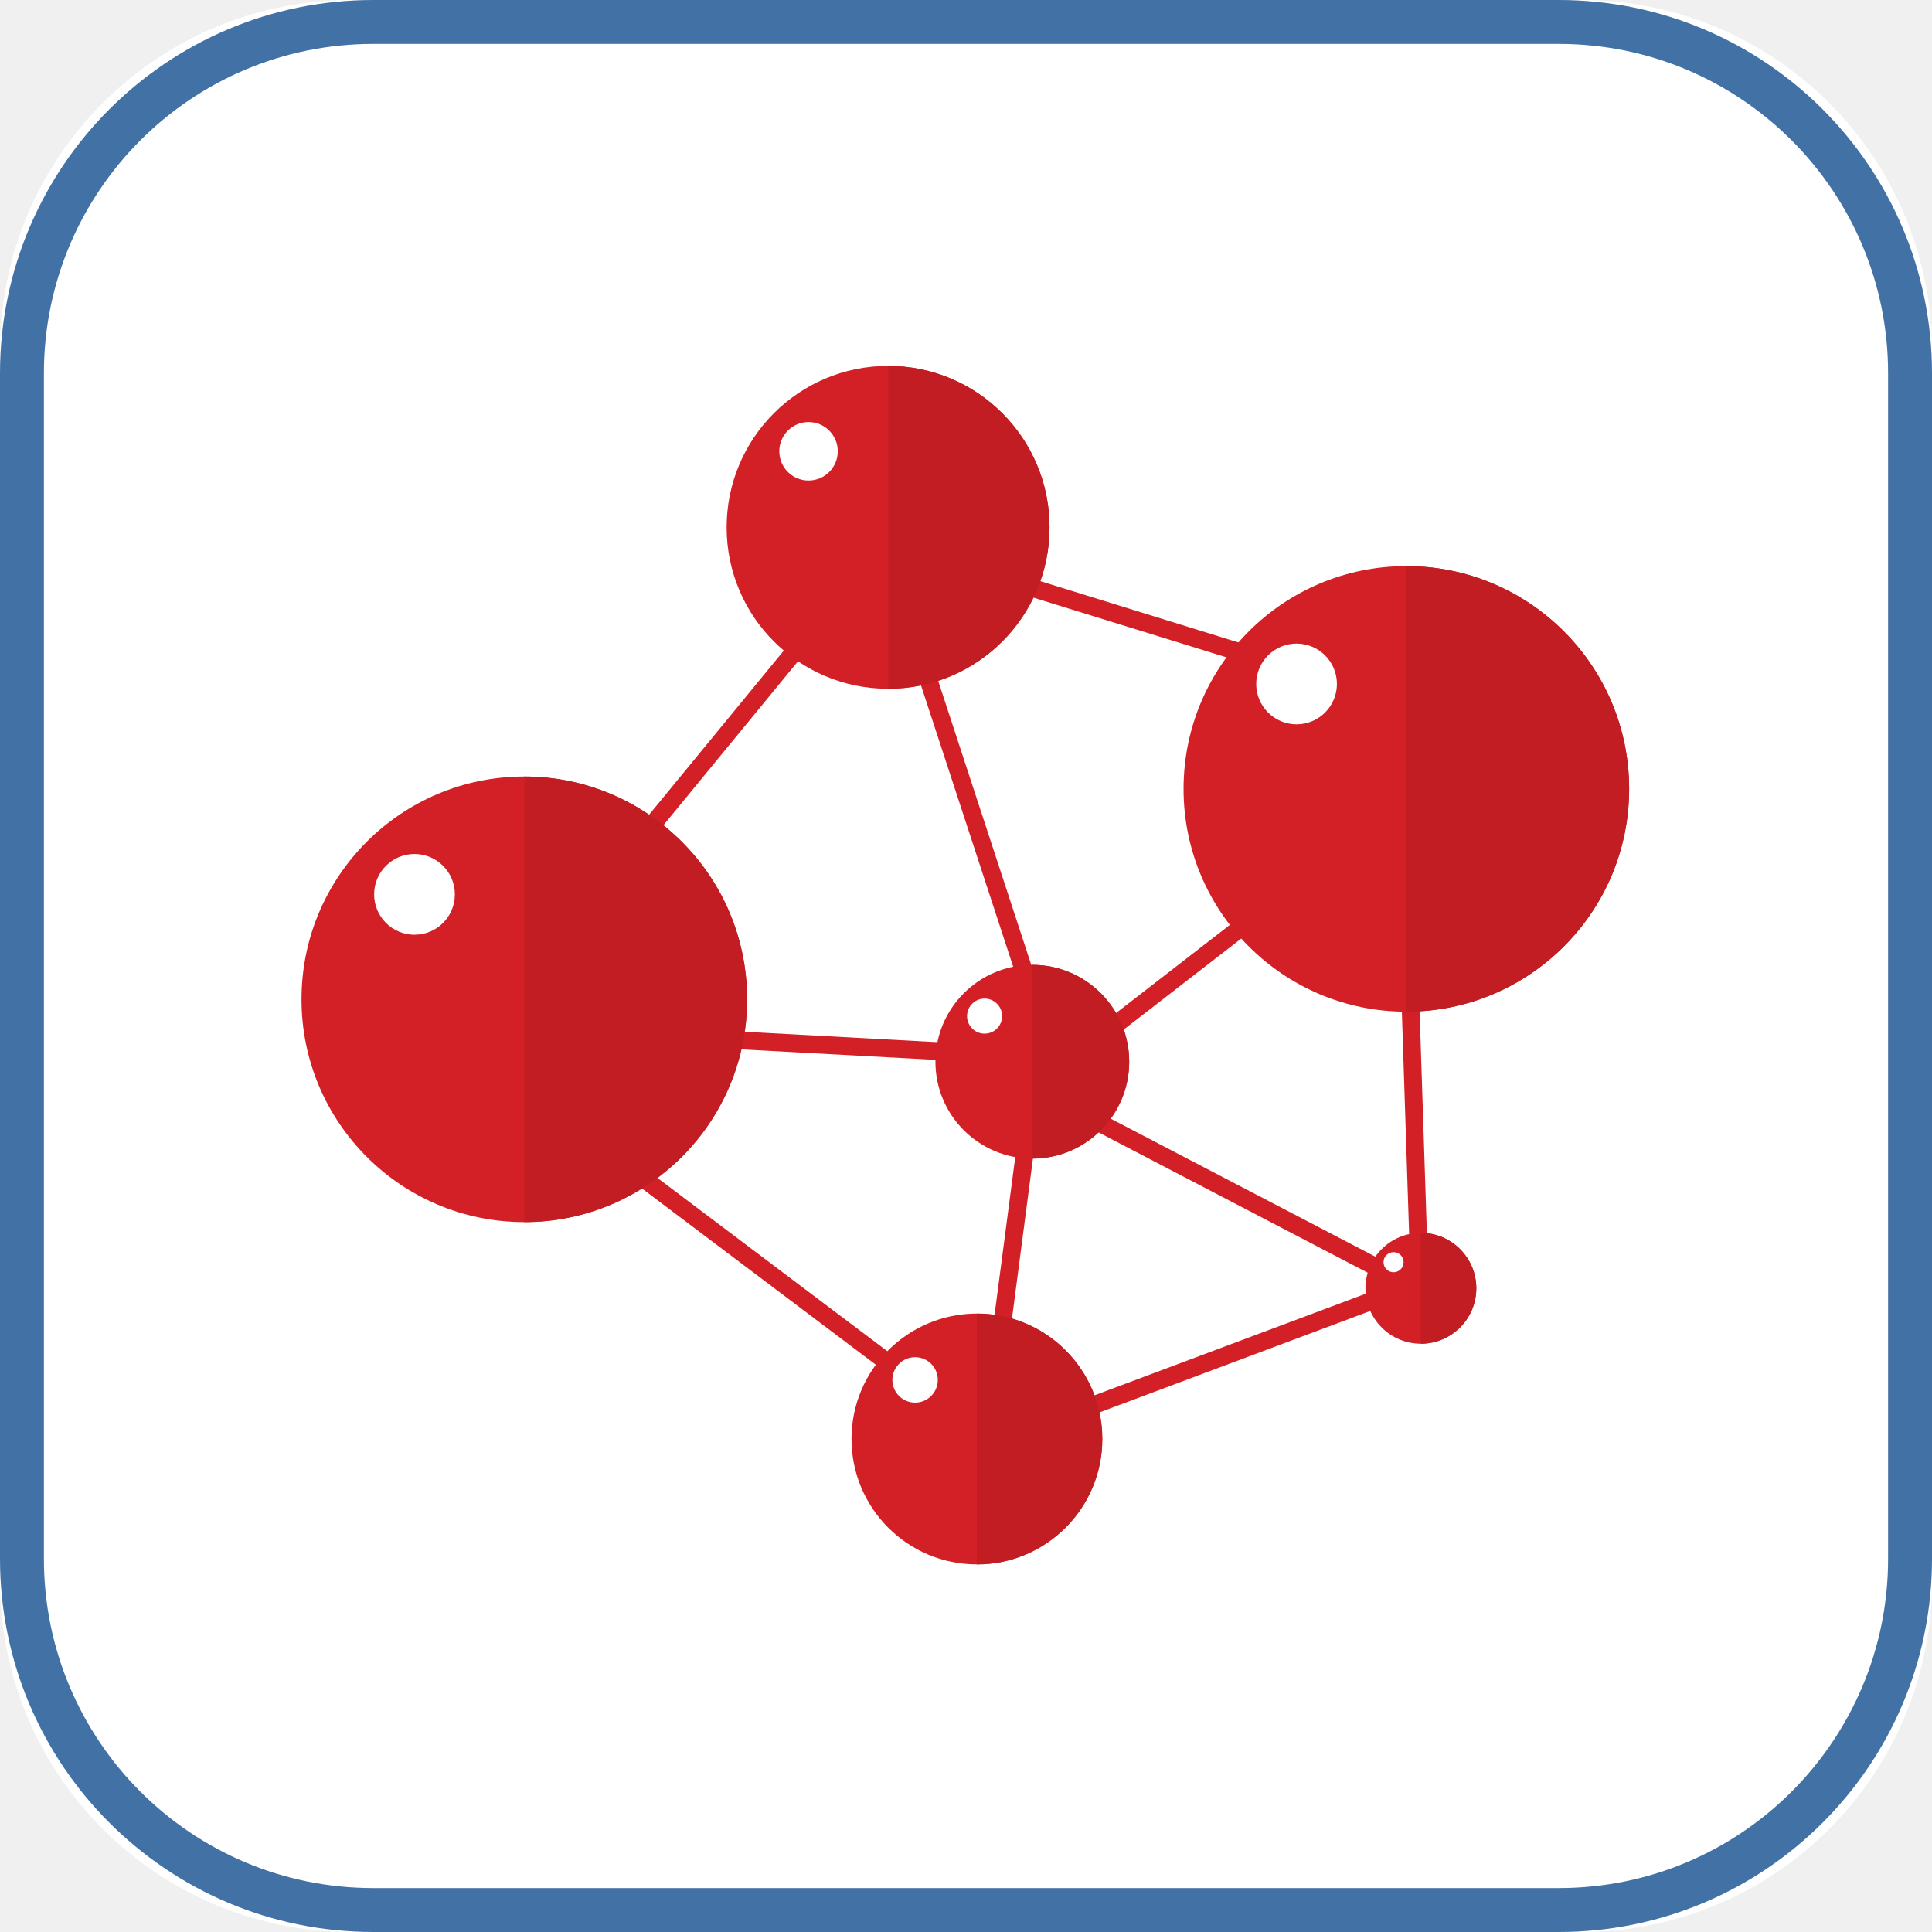
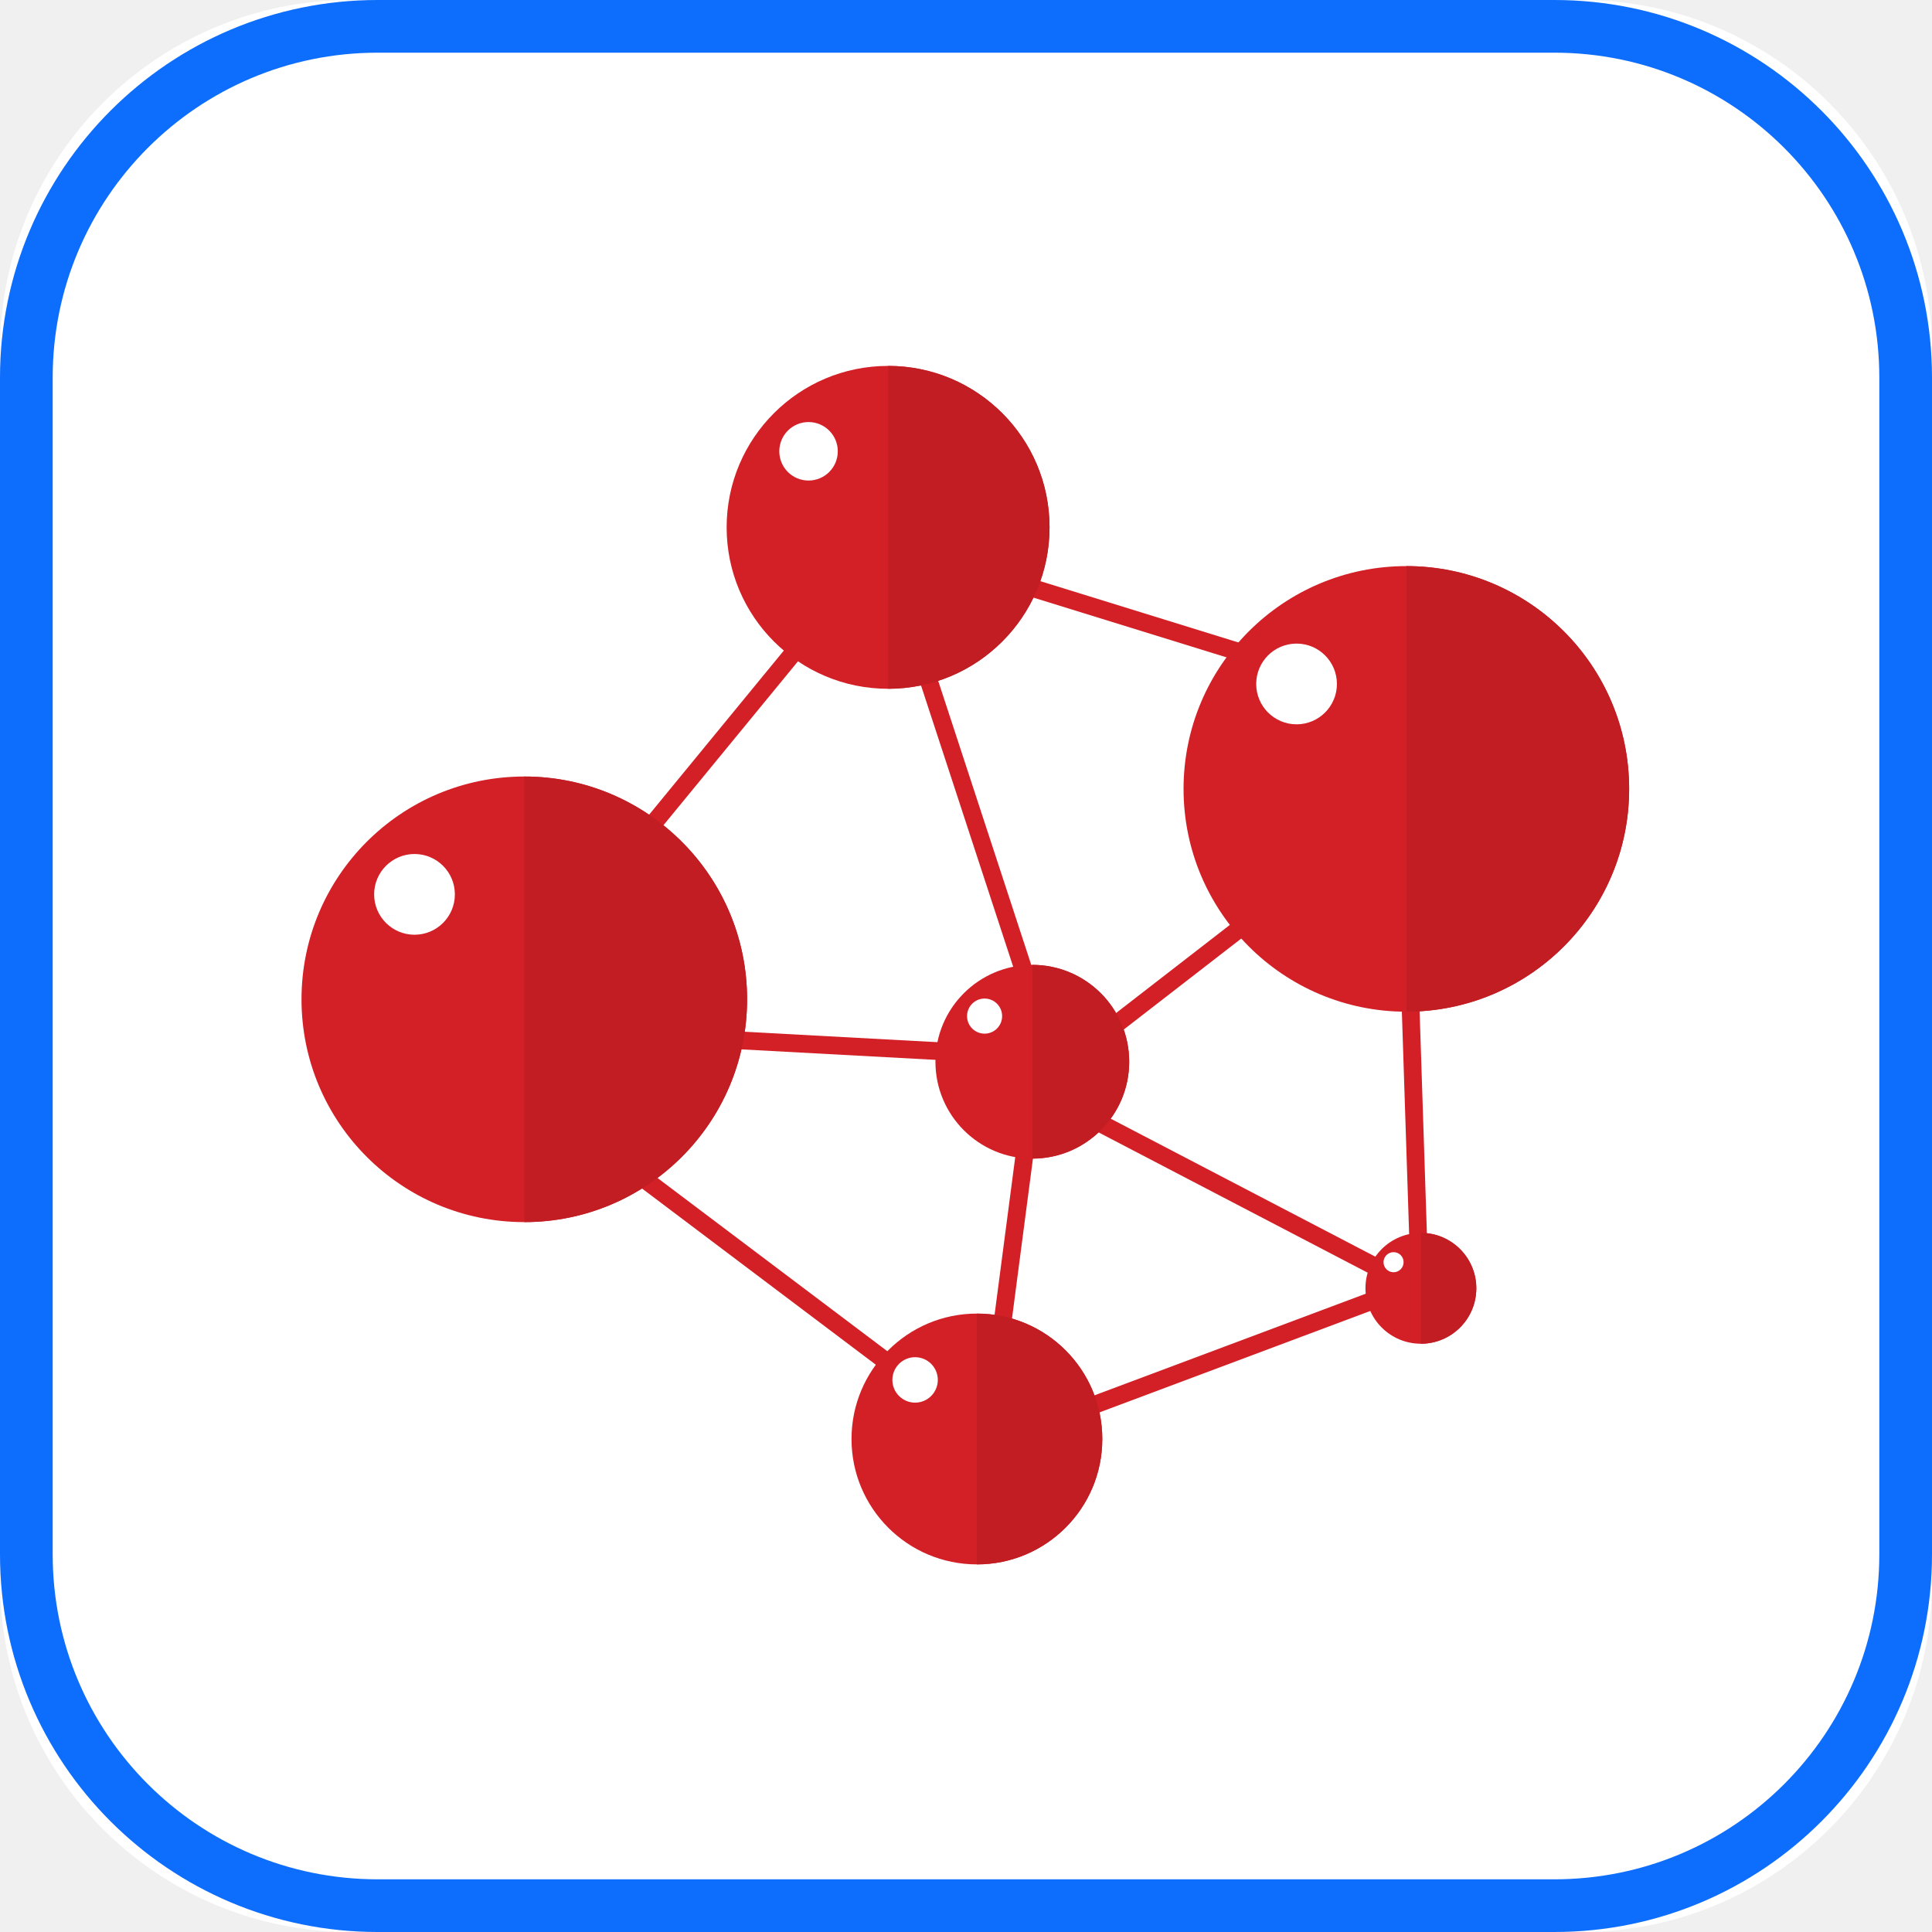
<svg xmlns="http://www.w3.org/2000/svg" width="660" height="660" viewBox="0 0 660 660" fill="none">
  <defs />
  <rect id="фрейм 3" width="660" height="660" fill="#FFFFFF" fill-opacity="0" />
  <rect id="Прямоугольник 1" rx="120" width="660" height="660" fill="#FFFFFF" fill-opacity="1" />
-   <rect id="Прямоугольник 1" x="7.5" y="7.5" rx="120" width="645" height="645" stroke="#4272A5" stroke-opacity="1" stroke-width="15" />
+   <rect id="Прямоугольник 1" x="9" y="9" rx="120" width="642" height="642" stroke="#0D6EFD" stroke-opacity="1" stroke-width="18" />
  <path id="path2908" d="M487.55 424.51L481.48 424.71L478.46 332.25L484.52 332.05L487.55 424.51Z" fill="#D32027" fill-opacity="1" fill-rule="nonzero" />
  <path id="path2908" d="M481.48 424.71L478.46 332.25L484.52 332.05L487.55 424.51L481.48 424.71Z" stroke="#000000" stroke-opacity="0" stroke-width="0.133" />
  <path id="path2910" d="M369.6 362.77L365.89 357.97L439.03 301.33L442.75 306.13L369.6 362.77Z" fill="#D32027" fill-opacity="1" fill-rule="nonzero" />
  <path id="path2910" d="M365.89 357.97L439.03 301.33L442.75 306.13L369.6 362.77L365.89 357.97Z" stroke="#000000" stroke-opacity="0" stroke-width="0.133" />
  <path id="path2912" d="M343.02 470.96L337 470.18L349.03 378.45L355.04 379.24L343.02 470.96Z" fill="#D32027" fill-opacity="1" fill-rule="nonzero" />
  <path id="path2912" d="M337 470.18L349.03 378.45L355.04 379.24L343.02 470.96L337 470.18Z" stroke="#000000" stroke-opacity="0" stroke-width="0.133" />
  <path id="path2914" d="M363.91 486.88L361.78 481.2L475.5 438.6L477.62 444.28L363.91 486.88Z" fill="#D32027" fill-opacity="1" fill-rule="nonzero" />
  <path id="path2914" d="M361.78 481.2L475.5 438.6L477.62 444.28L363.91 486.88L361.78 481.2Z" stroke="#000000" stroke-opacity="0" stroke-width="0.133" />
  <path id="path2916" d="M211.99 400.49L215.64 395.65L312.61 468.74L308.96 473.58L211.99 400.49Z" fill="#D32027" fill-opacity="1" fill-rule="nonzero" />
  <path id="path2916" d="M215.64 395.65L312.61 468.74L308.96 473.58L211.99 400.49L215.64 395.65Z" stroke="#000000" stroke-opacity="0" stroke-width="0.133" />
  <path id="path2918" d="M239.01 357.71L239.34 351.65L337 356.93L336.67 362.99L239.01 357.71Z" fill="#D32027" fill-opacity="1" fill-rule="nonzero" />
  <path id="path2918" d="M239.34 351.65L337 356.93L336.67 362.99L239.01 357.71L239.34 351.65Z" stroke="#000000" stroke-opacity="0" stroke-width="0.133" />
  <path id="path2920" d="M353.58 375.52L356.39 370.14L485.39 437.41L482.59 442.79L353.58 375.52Z" fill="#D32027" fill-opacity="1" fill-rule="nonzero" />
  <path id="path2920" d="M356.39 370.14L485.39 437.41L482.59 442.79L353.58 375.52L356.39 370.14Z" stroke="#000000" stroke-opacity="0" stroke-width="0.133" />
  <path id="path2922" d="M219.55 290.55L214.86 286.7L276.91 211.1L281.6 214.95L219.55 290.55Z" fill="#D32027" fill-opacity="1" fill-rule="nonzero" />
  <path id="path2922" d="M214.86 286.7L276.91 211.1L281.6 214.95L219.55 290.55L214.86 286.7Z" stroke="#000000" stroke-opacity="0" stroke-width="0.133" />
  <path id="path2924" d="M303.68 200.72L309.44 198.83L357.03 344.08L351.27 345.97L303.68 200.72Z" fill="#D32027" fill-opacity="1" fill-rule="nonzero" />
  <path id="path2924" d="M309.44 198.83L357.03 344.08L351.27 345.97L303.68 200.72L309.44 198.83Z" stroke="#000000" stroke-opacity="0" stroke-width="0.133" />
  <path id="path2926" d="M311.84 191.41L313.64 185.61L459.65 230.8L457.86 236.59L311.84 191.41Z" fill="#D32027" fill-opacity="1" fill-rule="nonzero" />
  <path id="path2926" d="M313.64 185.61L459.65 230.8L457.86 236.59L311.84 191.41L313.64 185.61Z" stroke="#000000" stroke-opacity="0" stroke-width="0.133" />
  <path id="path2928" d="M556.54 269.5C556.54 311.53 522.46 345.61 480.43 345.61C438.39 345.61 404.32 311.53 404.32 269.5C404.32 227.46 438.39 193.39 480.43 193.39C522.46 193.39 556.54 227.46 556.54 269.5Z" fill="#D32027" fill-opacity="1" fill-rule="nonzero" />
  <path id="path2928" d="M480.43 345.61C438.39 345.61 404.32 311.53 404.32 269.5C404.32 227.46 438.39 193.39 480.43 193.39C522.46 193.39 556.54 227.46 556.54 269.5C556.54 311.53 522.46 345.61 480.43 345.61Z" stroke="#000000" stroke-opacity="0" stroke-width="0.133" />
  <path id="path2930" d="M456.71 233.65C456.71 241.26 450.54 247.44 442.92 247.44C435.31 247.44 429.14 241.26 429.14 233.65C429.14 226.03 435.31 219.86 442.92 219.86C450.54 219.86 456.71 226.03 456.71 233.65Z" fill="#FFFFFF" fill-opacity="1" fill-rule="nonzero" />
  <path id="path2930" d="M442.92 247.44C435.31 247.44 429.14 241.26 429.14 233.65C429.14 226.03 435.31 219.86 442.92 219.86C450.54 219.86 456.71 226.03 456.71 233.65C456.71 241.26 450.54 247.44 442.92 247.44Z" stroke="#000000" stroke-opacity="0" stroke-width="0.133" />
  <path id="path2932" d="M556.54 269.5C556.54 227.46 522.46 193.39 480.43 193.39L480.43 345.61C522.46 345.61 556.54 311.53 556.54 269.5Z" fill="#C11D23" fill-opacity="1" fill-rule="nonzero" />
  <path id="path2932" d="M480.43 193.39L480.43 345.61C522.46 345.61 556.54 311.53 556.54 269.5C556.54 227.46 522.46 193.39 480.43 193.39Z" stroke="#000000" stroke-opacity="0" stroke-width="0.133" />
  <path id="path2934" d="M376.56 491.58C376.56 515.24 357.38 534.42 333.72 534.42C310.06 534.42 290.89 515.24 290.89 491.58C290.89 467.92 310.06 448.74 333.72 448.74C357.38 448.74 376.56 467.92 376.56 491.58Z" fill="#D32027" fill-opacity="1" fill-rule="nonzero" />
  <path id="path2934" d="M333.72 534.42C310.06 534.42 290.89 515.24 290.89 491.58C290.89 467.92 310.06 448.74 333.72 448.74C357.38 448.74 376.56 467.92 376.56 491.58C376.56 515.24 357.38 534.42 333.72 534.42Z" stroke="#000000" stroke-opacity="0" stroke-width="0.133" />
  <path id="path2936" d="M320.37 471.4C320.37 475.69 316.9 479.16 312.61 479.16C308.33 479.16 304.85 475.69 304.85 471.4C304.85 467.12 308.33 463.64 312.61 463.64C316.9 463.64 320.37 467.12 320.37 471.4Z" fill="#FFFFFF" fill-opacity="1" fill-rule="nonzero" />
  <path id="path2936" d="M312.61 479.16C308.33 479.16 304.85 475.69 304.85 471.4C304.85 467.12 308.33 463.64 312.61 463.64C316.9 463.64 320.37 467.12 320.37 471.4C320.37 475.69 316.9 479.16 312.61 479.16Z" stroke="#000000" stroke-opacity="0" stroke-width="0.133" />
  <path id="path2938" d="M376.56 491.58C376.56 467.92 357.38 448.74 333.72 448.74L333.72 534.42C357.38 534.42 376.56 515.24 376.56 491.58Z" fill="#C11D23" fill-opacity="1" fill-rule="nonzero" />
  <path id="path2938" d="M333.72 448.74L333.72 534.42C357.38 534.42 376.56 515.24 376.56 491.58C376.56 467.92 357.38 448.74 333.72 448.74Z" stroke="#000000" stroke-opacity="0" stroke-width="0.133" />
  <path id="path2940" d="M504.33 440.1C504.33 450.56 495.85 459.04 485.39 459.04C474.93 459.04 466.46 450.56 466.46 440.1C466.46 429.65 474.93 421.17 485.39 421.17C495.85 421.17 504.33 429.65 504.33 440.1Z" fill="#D32027" fill-opacity="1" fill-rule="nonzero" />
  <path id="path2940" d="M485.39 459.04C474.93 459.04 466.46 450.56 466.46 440.1C466.46 429.65 474.93 421.17 485.39 421.17C495.85 421.17 504.33 429.65 504.33 440.1C504.33 450.56 495.85 459.04 485.39 459.04Z" stroke="#000000" stroke-opacity="0" stroke-width="0.133" />
  <path id="path2942" d="M479.49 431.18C479.49 433.08 477.96 434.62 476.06 434.62C474.17 434.62 472.63 433.08 472.63 431.18C472.63 429.29 474.17 427.76 476.06 427.76C477.96 427.76 479.49 429.29 479.49 431.18Z" fill="#FFFFFF" fill-opacity="1" fill-rule="nonzero" />
  <path id="path2942" d="M476.06 434.62C474.17 434.62 472.63 433.08 472.63 431.18C472.63 429.29 474.17 427.76 476.06 427.76C477.96 427.76 479.49 429.29 479.49 431.18C479.49 433.08 477.96 434.62 476.06 434.62Z" stroke="#000000" stroke-opacity="0" stroke-width="0.133" />
  <path id="path2944" d="M504.33 440.1C504.33 429.65 495.85 421.17 485.39 421.17L485.39 459.04C495.85 459.04 504.33 450.56 504.33 440.1Z" fill="#C11D23" fill-opacity="1" fill-rule="nonzero" />
  <path id="path2944" d="M485.39 421.17L485.39 459.04C495.85 459.04 504.33 450.56 504.33 440.1C504.33 429.65 495.85 421.17 485.39 421.17Z" stroke="#000000" stroke-opacity="0" stroke-width="0.133" />
  <path id="path2946" d="M255.22 341.38C255.22 383.42 221.14 417.49 179.11 417.49C137.07 417.49 103 383.42 103 341.38C103 299.34 137.07 265.27 179.11 265.27C221.14 265.27 255.22 299.34 255.22 341.38Z" fill="#D32027" fill-opacity="1" fill-rule="nonzero" />
  <path id="path2946" d="M179.11 417.49C137.07 417.49 103 383.42 103 341.38C103 299.34 137.07 265.27 179.11 265.27C221.14 265.27 255.22 299.34 255.22 341.38C255.22 383.42 221.14 417.49 179.11 417.49Z" stroke="#000000" stroke-opacity="0" stroke-width="0.133" />
  <path id="path2948" d="M155.39 305.53C155.39 313.15 149.22 319.32 141.6 319.32C133.99 319.32 127.81 313.15 127.81 305.53C127.81 297.92 133.99 291.74 141.6 291.74C149.22 291.74 155.39 297.92 155.39 305.53Z" fill="#FFFFFF" fill-opacity="1" fill-rule="nonzero" />
  <path id="path2948" d="M141.6 319.32C133.99 319.32 127.81 313.15 127.81 305.53C127.81 297.92 133.99 291.74 141.6 291.74C149.22 291.74 155.39 297.92 155.39 305.53C155.39 313.15 149.22 319.32 141.6 319.32Z" stroke="#000000" stroke-opacity="0" stroke-width="0.133" />
  <path id="path2950" d="M255.22 341.38C255.22 299.34 221.14 265.27 179.11 265.27L179.11 417.49C221.14 417.49 255.22 383.42 255.22 341.38Z" fill="#C11D23" fill-opacity="1" fill-rule="nonzero" />
  <path id="path2950" d="M179.11 265.27L179.11 417.49C221.14 417.49 255.22 383.42 255.22 341.38C255.22 299.34 221.14 265.27 179.11 265.27Z" stroke="#000000" stroke-opacity="0" stroke-width="0.133" />
  <path id="path2952" d="M385.75 362.71C385.75 380.98 370.93 395.8 352.66 395.8C334.38 395.8 319.56 380.98 319.56 362.71C319.56 344.43 334.38 329.61 352.66 329.61C370.93 329.61 385.75 344.43 385.75 362.71Z" fill="#D32027" fill-opacity="1" fill-rule="nonzero" />
  <path id="path2952" d="M352.66 395.8C334.38 395.8 319.56 380.98 319.56 362.71C319.56 344.43 334.38 329.61 352.66 329.61C370.93 329.61 385.75 344.43 385.75 362.71C385.75 380.98 370.93 395.8 352.66 395.8Z" stroke="#000000" stroke-opacity="0" stroke-width="0.133" />
  <path id="path2954" d="M342.34 347.12C342.34 350.43 339.66 353.11 336.35 353.11C333.04 353.11 330.36 350.43 330.36 347.12C330.36 343.81 333.04 341.12 336.35 341.12C339.66 341.12 342.34 343.81 342.34 347.12Z" fill="#FFFFFF" fill-opacity="1" fill-rule="nonzero" />
  <path id="path2954" d="M336.35 353.11C333.04 353.11 330.36 350.43 330.36 347.12C330.36 343.81 333.04 341.12 336.35 341.12C339.66 341.12 342.34 343.81 342.34 347.12C342.34 350.43 339.66 353.11 336.35 353.11Z" stroke="#000000" stroke-opacity="0" stroke-width="0.133" />
  <path id="path2956" d="M385.75 362.71C385.75 344.43 370.93 329.61 352.66 329.61L352.66 395.8C370.93 395.8 385.75 380.98 385.75 362.71Z" fill="#C11D23" fill-opacity="1" fill-rule="nonzero" />
  <path id="path2956" d="M352.66 329.61L352.66 395.8C370.93 395.8 385.75 380.98 385.75 362.71C385.75 344.43 370.93 329.61 352.66 329.61Z" stroke="#000000" stroke-opacity="0" stroke-width="0.133" />
  <path id="path2958" d="M358.54 180.15C358.54 210.61 333.85 235.3 303.39 235.3C272.93 235.3 248.23 210.61 248.23 180.15C248.23 149.69 272.93 125 303.39 125C333.85 125 358.54 149.69 358.54 180.15Z" fill="#D32027" fill-opacity="1" fill-rule="nonzero" />
  <path id="path2958" d="M303.39 235.3C272.93 235.3 248.23 210.61 248.23 180.15C248.23 149.69 272.93 125 303.39 125C333.85 125 358.54 149.69 358.54 180.15C358.54 210.61 333.85 235.3 303.39 235.3Z" stroke="#000000" stroke-opacity="0" stroke-width="0.133" />
  <path id="path2960" d="M286.2 154.17C286.2 159.69 281.73 164.16 276.21 164.16C270.69 164.16 266.22 159.69 266.22 154.17C266.22 148.65 270.69 144.18 276.21 144.18C281.73 144.18 286.2 148.65 286.2 154.17Z" fill="#FFFFFF" fill-opacity="1" fill-rule="nonzero" />
  <path id="path2960" d="M276.21 164.16C270.69 164.16 266.22 159.69 266.22 154.17C266.22 148.65 270.69 144.18 276.21 144.18C281.73 144.18 286.2 148.65 286.2 154.17C286.2 159.69 281.73 164.16 276.21 164.16Z" stroke="#000000" stroke-opacity="0" stroke-width="0.133" />
  <path id="path2962" d="M358.54 180.15C358.54 149.69 333.85 125 303.39 125L303.39 235.3C333.85 235.3 358.54 210.61 358.54 180.15Z" fill="#C11D23" fill-opacity="1" fill-rule="nonzero" />
  <path id="path2962" d="M303.39 125L303.39 235.3C333.85 235.3 358.54 210.61 358.54 180.15C358.54 149.69 333.85 125 303.39 125Z" stroke="#000000" stroke-opacity="0" stroke-width="0.133" />
</svg>
